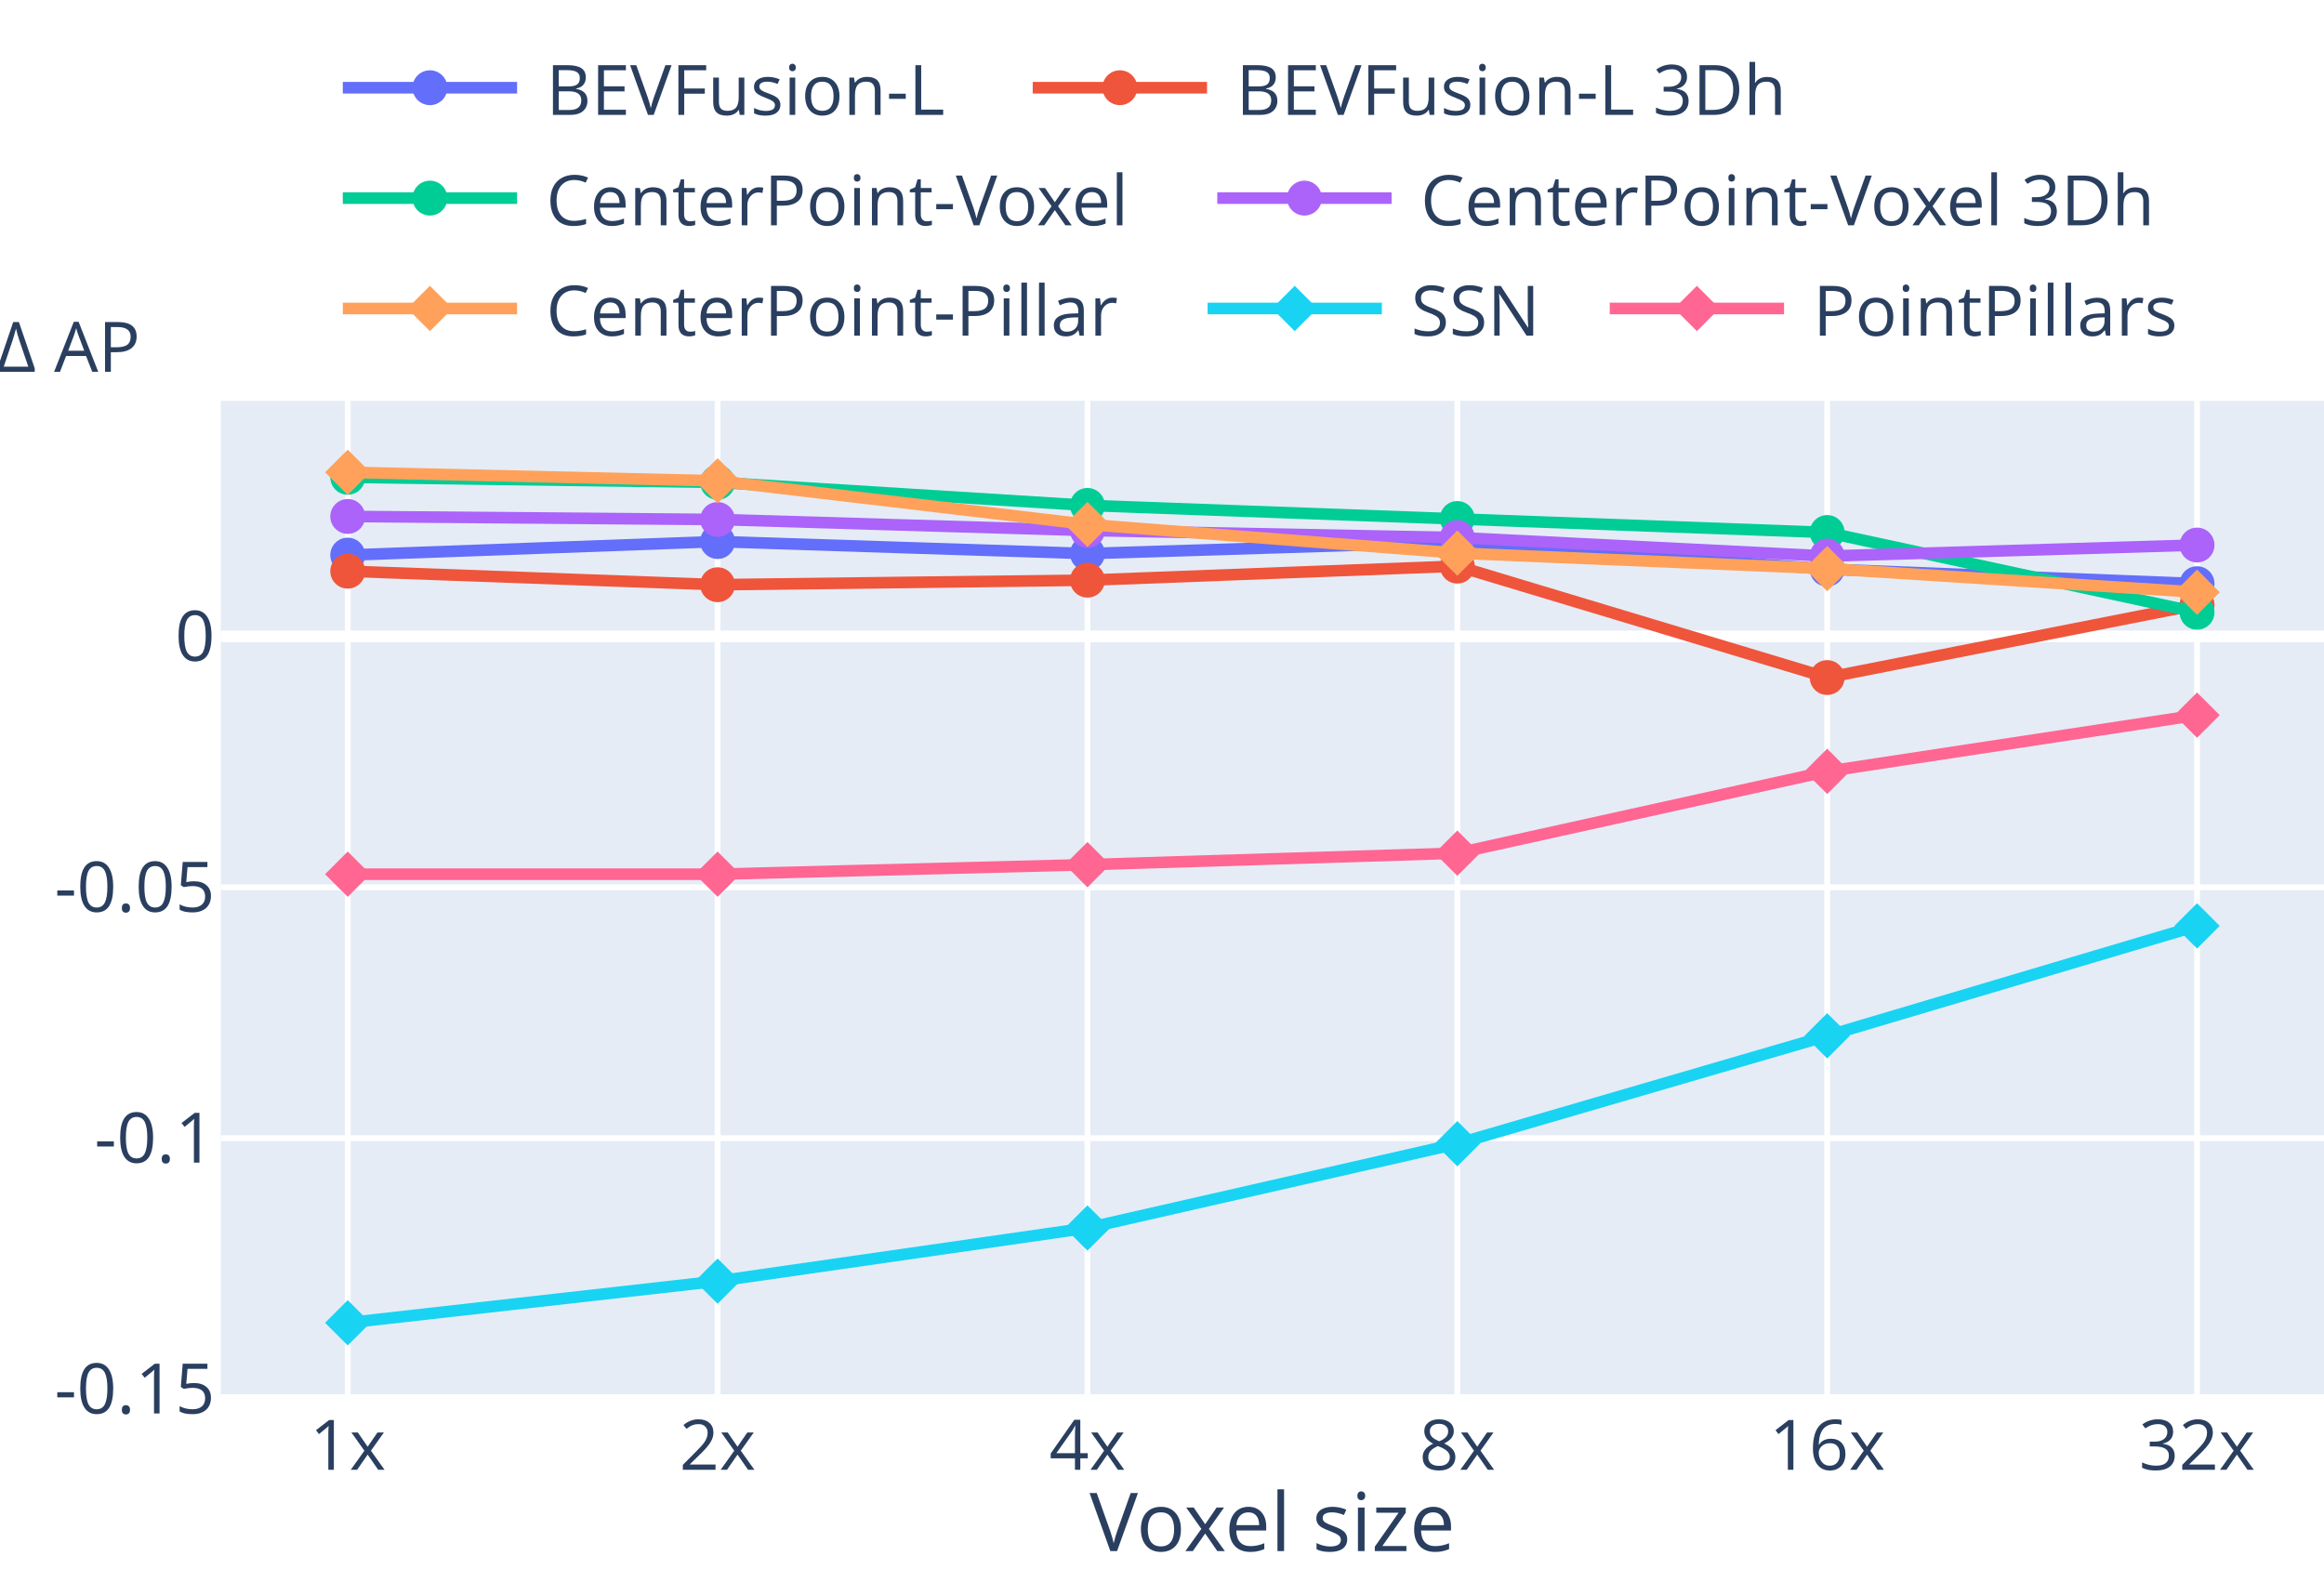
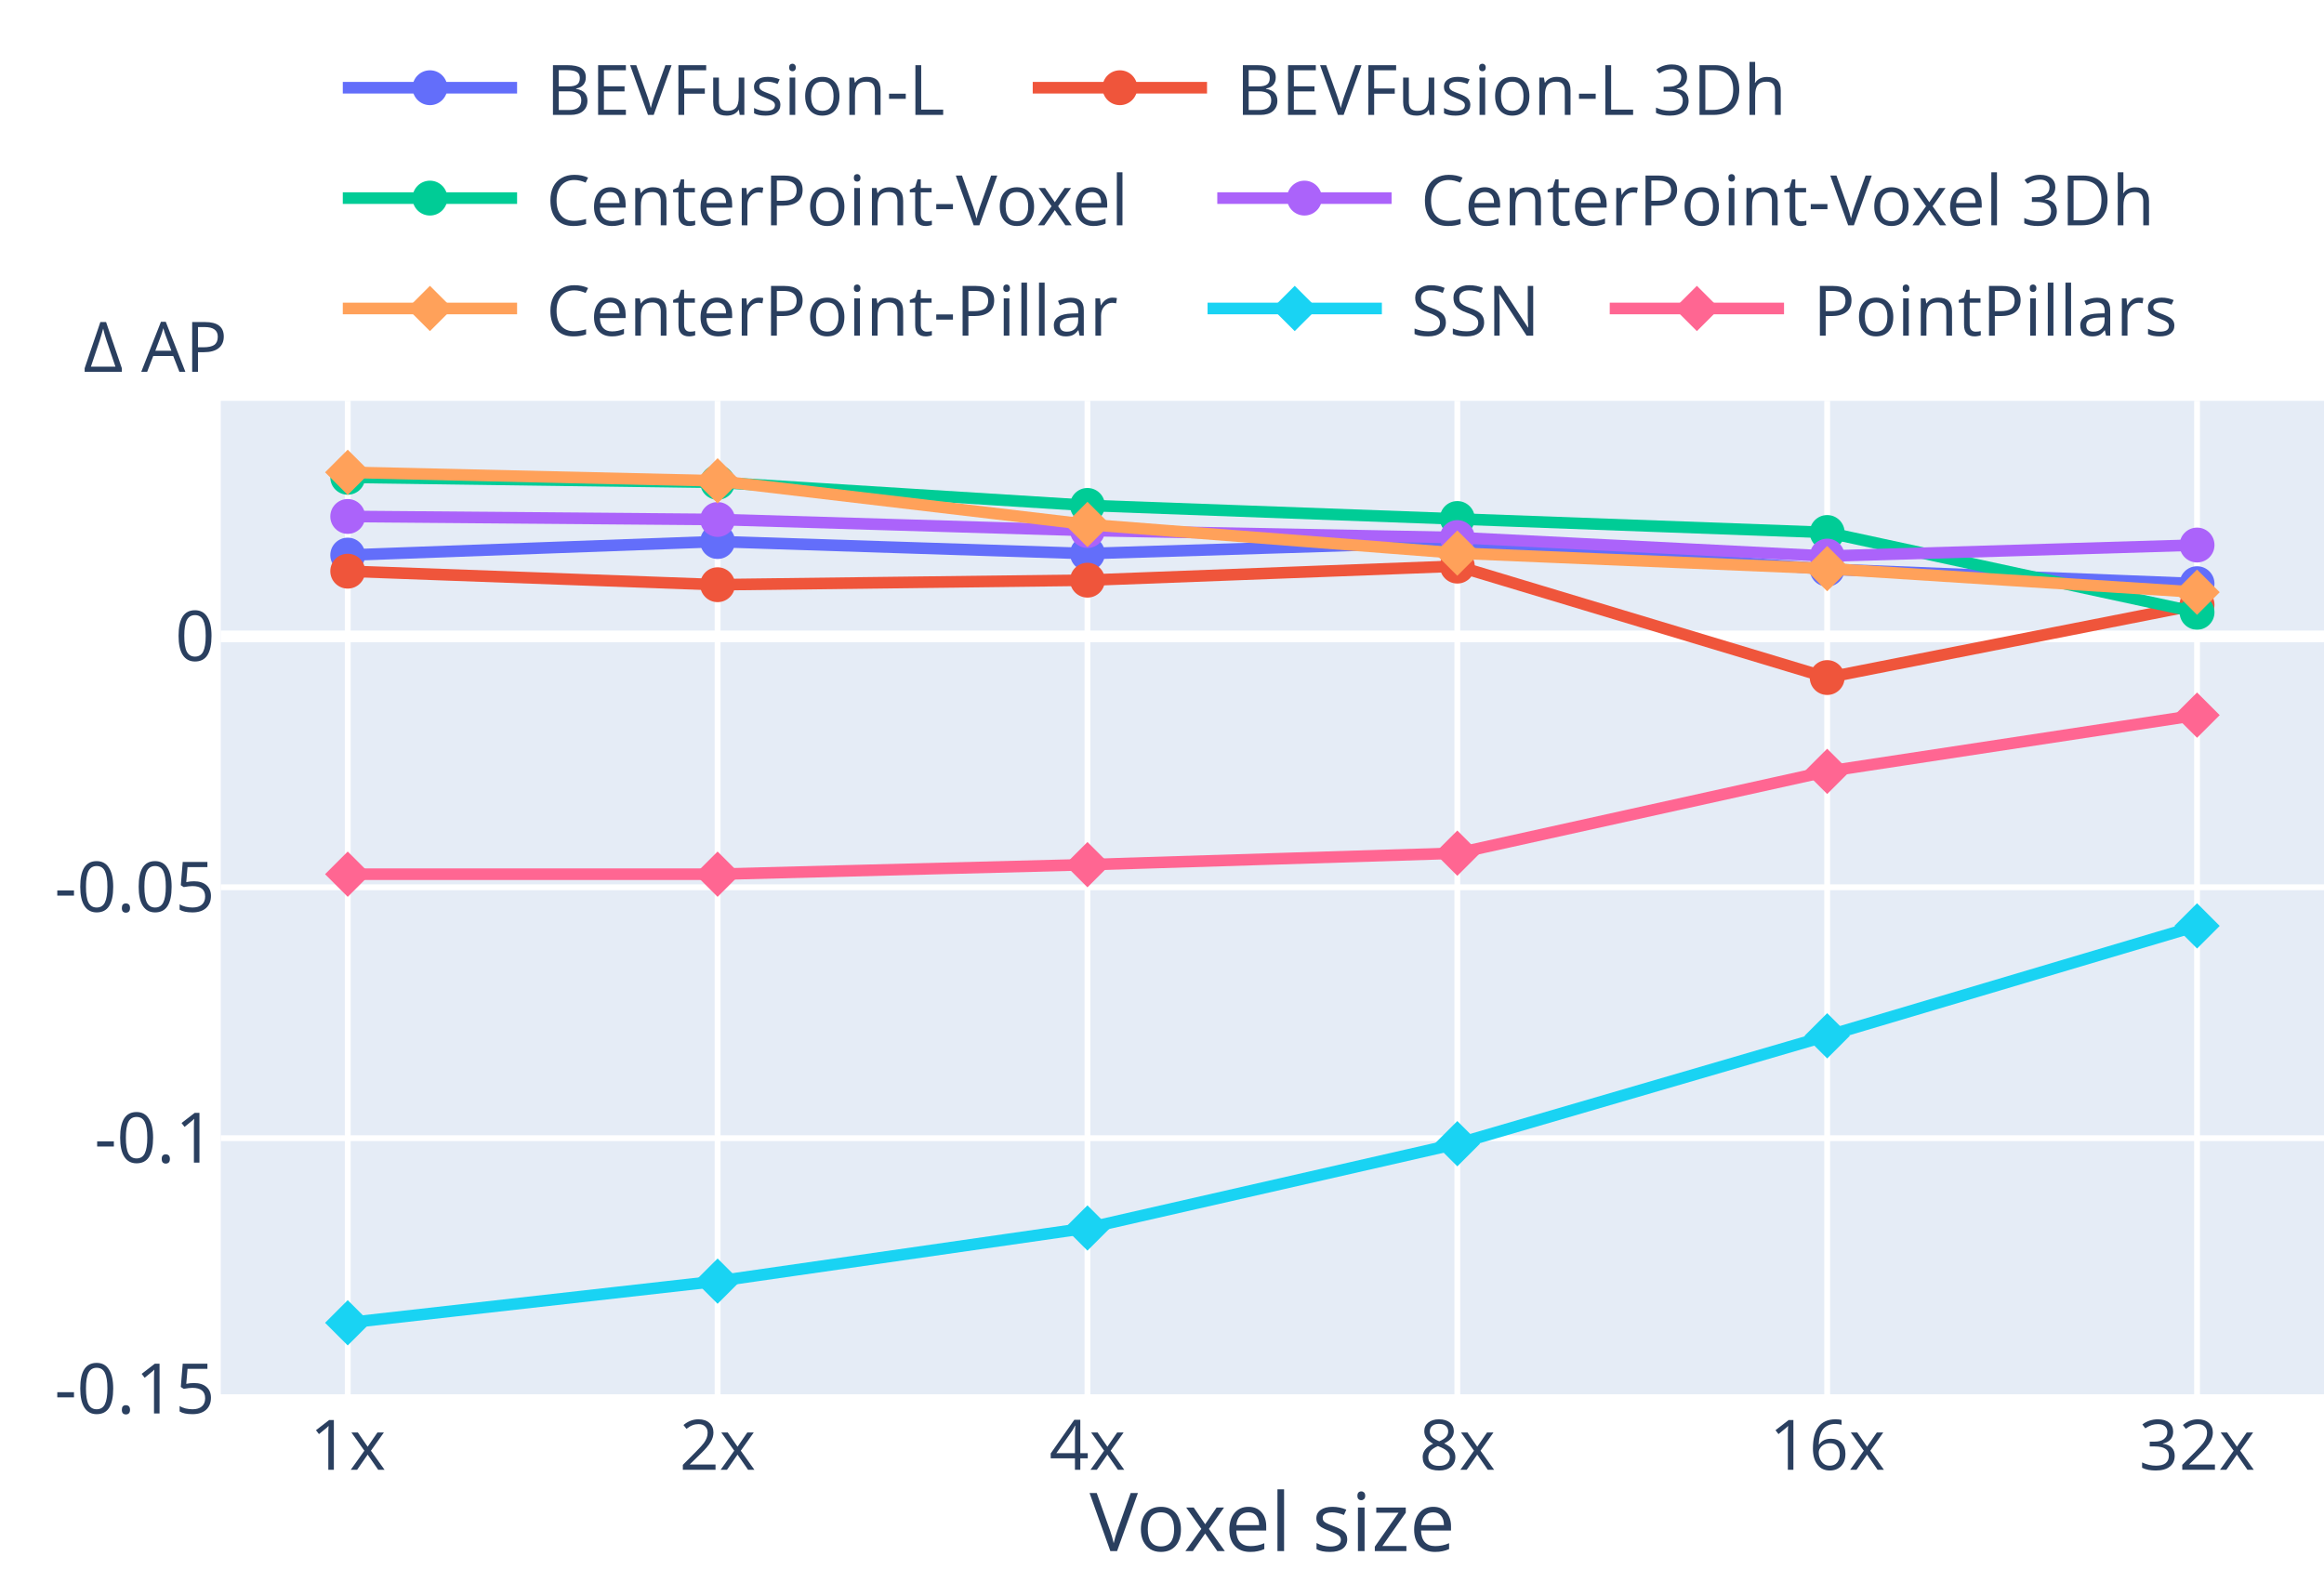
<svg xmlns="http://www.w3.org/2000/svg" class="main-svg" width="400" height="270" style="" viewBox="0 0 400 270">
  <rect x="0" y="0" width="400" height="270" style="fill: rgb(255, 255, 255); fill-opacity: 1;" />
-   <defs id="defs-f5703c">
+   <defs id="defs-67fd3c">
    <g class="clips">
-       <clipPath id="clipf5703cxyplot" class="plotclip">
+       <clipPath id="clip67fd3cxyplot" class="plotclip">
        <rect width="362" height="171" />
      </clipPath>
-       <clipPath class="axesclip" id="clipf5703cx">
+       <clipPath class="axesclip" id="clip67fd3cx">
        <rect x="38" y="0" width="362" height="270" />
      </clipPath>
-       <clipPath class="axesclip" id="clipf5703cy">
+       <clipPath class="axesclip" id="clip67fd3cy">
        <rect x="0" y="69" width="400" height="171" />
      </clipPath>
-       <clipPath class="axesclip" id="clipf5703cxy">
+       <clipPath class="axesclip" id="clip67fd3cxy">
        <rect x="38" y="69" width="362" height="171" />
      </clipPath>
    </g>
    <g class="gradients" />
    <g class="patterns" />
  </defs>
  <g class="bglayer">
    <rect class="bg" x="38" y="69" width="362" height="171" style="fill: rgb(229, 236, 246); fill-opacity: 1; stroke-width: 0;" />
  </g>
  <g class="layer-below">
    <g class="imagelayer" />
    <g class="shapelayer" />
  </g>
  <g class="cartesianlayer">
    <g class="subplot xy">
      <g class="layer-subplot">
        <g class="shapelayer" />
        <g class="imagelayer" />
      </g>
      <g class="minor-gridlayer">
        <g class="x" />
        <g class="y" />
      </g>
      <g class="gridlayer">
        <g class="x">
          <path class="xgrid crisp" transform="translate(59.85,0)" d="M0,69v171" style="stroke: rgb(255, 255, 255); stroke-opacity: 1; stroke-width: 1px;" />
          <path class="xgrid crisp" transform="translate(123.51,0)" d="M0,69v171" style="stroke: rgb(255, 255, 255); stroke-opacity: 1; stroke-width: 1px;" />
          <path class="xgrid crisp" transform="translate(187.17,0)" d="M0,69v171" style="stroke: rgb(255, 255, 255); stroke-opacity: 1; stroke-width: 1px;" />
          <path class="xgrid crisp" transform="translate(250.83,0)" d="M0,69v171" style="stroke: rgb(255, 255, 255); stroke-opacity: 1; stroke-width: 1px;" />
          <path class="xgrid crisp" transform="translate(314.49,0)" d="M0,69v171" style="stroke: rgb(255, 255, 255); stroke-opacity: 1; stroke-width: 1px;" />
          <path class="xgrid crisp" transform="translate(378.15,0)" d="M0,69v171" style="stroke: rgb(255, 255, 255); stroke-opacity: 1; stroke-width: 1px;" />
        </g>
        <g class="y">
          <path class="ygrid crisp" transform="translate(0,195.92)" d="M38,0h362" style="stroke: rgb(255, 255, 255); stroke-opacity: 1; stroke-width: 1px;" />
          <path class="ygrid crisp" transform="translate(0,152.73)" d="M38,0h362" style="stroke: rgb(255, 255, 255); stroke-opacity: 1; stroke-width: 1px;" />
        </g>
      </g>
      <g class="zerolinelayer">
        <path class="yzl zl crisp" transform="translate(0,109.54)" d="M38,0h362" style="stroke: rgb(255, 255, 255); stroke-opacity: 1; stroke-width: 2px;" />
      </g>
      <g class="layer-between">
        <g class="shapelayer" />
        <g class="imagelayer" />
      </g>
      <path class="xlines-below" />
      <path class="ylines-below" />
      <g class="overlines-below" />
      <g class="xaxislayer-below" />
      <g class="yaxislayer-below" />
      <g class="overaxes-below" />
      <g class="overplot">
-         <g class="xy" transform="translate(38,69)" clip-path="url(#clipf5703cxyplot)">
+         <g class="xy" transform="translate(38,69)" clip-path="url(#clip67fd3cxyplot)">
          <g class="scatterlayer mlayer">
-             <g class="trace scatter trace06397f" style="stroke-miterlimit: 2; opacity: 1;">
+             <g class="trace scatter trace381147" style="stroke-miterlimit: 2; opacity: 1;">
              <g class="fills" />
              <g class="errorbars" />
              <g class="lines">
                <path class="js-line" d="M21.85,26.55L85.51,24.22L149.17,26.29L212.83,24.31L276.49,28.97L340.15,31.47" style="vector-effect: none; fill: none; stroke: rgb(99, 110, 250); stroke-opacity: 1; stroke-width: 2px; opacity: 1;" />
              </g>
              <g class="points">
                <path class="point" transform="translate(21.85,26.55)" d="M3,0A3,3 0 1,1 0,-3A3,3 0 0,1 3,0Z" style="opacity: 1; stroke-width: 0px; fill: rgb(99, 110, 250); fill-opacity: 1;" />
                <path class="point" transform="translate(85.51,24.22)" d="M3,0A3,3 0 1,1 0,-3A3,3 0 0,1 3,0Z" style="opacity: 1; stroke-width: 0px; fill: rgb(99, 110, 250); fill-opacity: 1;" />
                <path class="point" transform="translate(149.17,26.29)" d="M3,0A3,3 0 1,1 0,-3A3,3 0 0,1 3,0Z" style="opacity: 1; stroke-width: 0px; fill: rgb(99, 110, 250); fill-opacity: 1;" />
                <path class="point" transform="translate(212.83,24.31)" d="M3,0A3,3 0 1,1 0,-3A3,3 0 0,1 3,0Z" style="opacity: 1; stroke-width: 0px; fill: rgb(99, 110, 250); fill-opacity: 1;" />
                <path class="point" transform="translate(276.49,28.97)" d="M3,0A3,3 0 1,1 0,-3A3,3 0 0,1 3,0Z" style="opacity: 1; stroke-width: 0px; fill: rgb(99, 110, 250); fill-opacity: 1;" />
                <path class="point" transform="translate(340.15,31.47)" d="M3,0A3,3 0 1,1 0,-3A3,3 0 0,1 3,0Z" style="opacity: 1; stroke-width: 0px; fill: rgb(99, 110, 250); fill-opacity: 1;" />
              </g>
              <g class="text" />
            </g>
-             <g class="trace scatter tracea82b89" style="stroke-miterlimit: 2; opacity: 1;">
+             <g class="trace scatter traced2f654" style="stroke-miterlimit: 2; opacity: 1;">
              <g class="fills" />
              <g class="errorbars" />
              <g class="lines">
                <path class="js-line" d="M21.85,29.32L85.51,31.65L149.17,30.87L212.83,28.45L276.49,47.63L340.15,35.1" style="vector-effect: none; fill: none; stroke: rgb(239, 85, 59); stroke-opacity: 1; stroke-width: 2px; opacity: 1;" />
              </g>
              <g class="points">
                <path class="point" transform="translate(21.85,29.32)" d="M3,0A3,3 0 1,1 0,-3A3,3 0 0,1 3,0Z" style="opacity: 1; stroke-width: 0px; fill: rgb(239, 85, 59); fill-opacity: 1;" />
                <path class="point" transform="translate(85.51,31.65)" d="M3,0A3,3 0 1,1 0,-3A3,3 0 0,1 3,0Z" style="opacity: 1; stroke-width: 0px; fill: rgb(239, 85, 59); fill-opacity: 1;" />
                <path class="point" transform="translate(149.17,30.87)" d="M3,0A3,3 0 1,1 0,-3A3,3 0 0,1 3,0Z" style="opacity: 1; stroke-width: 0px; fill: rgb(239, 85, 59); fill-opacity: 1;" />
                <path class="point" transform="translate(212.83,28.45)" d="M3,0A3,3 0 1,1 0,-3A3,3 0 0,1 3,0Z" style="opacity: 1; stroke-width: 0px; fill: rgb(239, 85, 59); fill-opacity: 1;" />
                <path class="point" transform="translate(276.49,47.63)" d="M3,0A3,3 0 1,1 0,-3A3,3 0 0,1 3,0Z" style="opacity: 1; stroke-width: 0px; fill: rgb(239, 85, 59); fill-opacity: 1;" />
                <path class="point" transform="translate(340.15,35.1)" d="M3,0A3,3 0 1,1 0,-3A3,3 0 0,1 3,0Z" style="opacity: 1; stroke-width: 0px; fill: rgb(239, 85, 59); fill-opacity: 1;" />
              </g>
              <g class="text" />
            </g>
-             <g class="trace scatter tracebecebd" style="stroke-miterlimit: 2; opacity: 1;">
+             <g class="trace scatter tracee406ee" style="stroke-miterlimit: 2; opacity: 1;">
              <g class="fills" />
              <g class="errorbars" />
              <g class="lines">
                <path class="js-line" d="M21.85,13.16L85.51,14.03L149.17,18L276.49,22.66L340.15,36.4" style="vector-effect: none; fill: none; stroke: rgb(0, 204, 150); stroke-opacity: 1; stroke-width: 2px; opacity: 1;" />
              </g>
              <g class="points">
                <path class="point" transform="translate(21.85,13.16)" d="M3,0A3,3 0 1,1 0,-3A3,3 0 0,1 3,0Z" style="opacity: 1; stroke-width: 0px; fill: rgb(0, 204, 150); fill-opacity: 1;" />
                <path class="point" transform="translate(85.51,14.03)" d="M3,0A3,3 0 1,1 0,-3A3,3 0 0,1 3,0Z" style="opacity: 1; stroke-width: 0px; fill: rgb(0, 204, 150); fill-opacity: 1;" />
                <path class="point" transform="translate(149.17,18)" d="M3,0A3,3 0 1,1 0,-3A3,3 0 0,1 3,0Z" style="opacity: 1; stroke-width: 0px; fill: rgb(0, 204, 150); fill-opacity: 1;" />
                <path class="point" transform="translate(212.83,20.25)" d="M3,0A3,3 0 1,1 0,-3A3,3 0 0,1 3,0Z" style="opacity: 1; stroke-width: 0px; fill: rgb(0, 204, 150); fill-opacity: 1;" />
                <path class="point" transform="translate(276.49,22.66)" d="M3,0A3,3 0 1,1 0,-3A3,3 0 0,1 3,0Z" style="opacity: 1; stroke-width: 0px; fill: rgb(0, 204, 150); fill-opacity: 1;" />
                <path class="point" transform="translate(340.15,36.4)" d="M3,0A3,3 0 1,1 0,-3A3,3 0 0,1 3,0Z" style="opacity: 1; stroke-width: 0px; fill: rgb(0, 204, 150); fill-opacity: 1;" />
              </g>
              <g class="text" />
            </g>
-             <g class="trace scatter trace580da7" style="stroke-miterlimit: 2; opacity: 1;">
+             <g class="trace scatter trace17a9a8" style="stroke-miterlimit: 2; opacity: 1;">
              <g class="fills" />
              <g class="errorbars" />
              <g class="lines">
                <path class="js-line" d="M21.85,19.9L85.51,20.42L149.17,22.32L212.83,23.53L276.49,26.72L340.15,24.82" style="vector-effect: none; fill: none; stroke: rgb(171, 99, 250); stroke-opacity: 1; stroke-width: 2px; opacity: 1;" />
              </g>
              <g class="points">
                <path class="point" transform="translate(21.85,19.9)" d="M3,0A3,3 0 1,1 0,-3A3,3 0 0,1 3,0Z" style="opacity: 1; stroke-width: 0px; fill: rgb(171, 99, 250); fill-opacity: 1;" />
                <path class="point" transform="translate(85.51,20.42)" d="M3,0A3,3 0 1,1 0,-3A3,3 0 0,1 3,0Z" style="opacity: 1; stroke-width: 0px; fill: rgb(171, 99, 250); fill-opacity: 1;" />
                <path class="point" transform="translate(149.17,22.32)" d="M3,0A3,3 0 1,1 0,-3A3,3 0 0,1 3,0Z" style="opacity: 1; stroke-width: 0px; fill: rgb(171, 99, 250); fill-opacity: 1;" />
                <path class="point" transform="translate(212.83,23.53)" d="M3,0A3,3 0 1,1 0,-3A3,3 0 0,1 3,0Z" style="opacity: 1; stroke-width: 0px; fill: rgb(171, 99, 250); fill-opacity: 1;" />
                <path class="point" transform="translate(276.49,26.72)" d="M3,0A3,3 0 1,1 0,-3A3,3 0 0,1 3,0Z" style="opacity: 1; stroke-width: 0px; fill: rgb(171, 99, 250); fill-opacity: 1;" />
                <path class="point" transform="translate(340.15,24.82)" d="M3,0A3,3 0 1,1 0,-3A3,3 0 0,1 3,0Z" style="opacity: 1; stroke-width: 0px; fill: rgb(171, 99, 250); fill-opacity: 1;" />
              </g>
              <g class="text" />
            </g>
-             <g class="trace scatter traceb08303" style="stroke-miterlimit: 2; opacity: 1;">
+             <g class="trace scatter traced54bc9" style="stroke-miterlimit: 2; opacity: 1;">
              <g class="fills" />
              <g class="errorbars" />
              <g class="lines">
                <path class="js-line" d="M21.85,12.3L85.51,13.77L149.17,21.28L212.83,26.21L276.49,28.88L340.15,32.94" style="vector-effect: none; fill: none; stroke: rgb(255, 161, 90); stroke-opacity: 1; stroke-width: 2px; opacity: 1;" />
              </g>
              <g class="points">
                <path class="point" transform="translate(21.85,12.3)" d="M3.9,0L0,3.9L-3.9,0L0,-3.9Z" style="opacity: 1; stroke-width: 0px; fill: rgb(255, 161, 90); fill-opacity: 1;" />
                <path class="point" transform="translate(85.51,13.77)" d="M3.9,0L0,3.9L-3.9,0L0,-3.9Z" style="opacity: 1; stroke-width: 0px; fill: rgb(255, 161, 90); fill-opacity: 1;" />
                <path class="point" transform="translate(149.17,21.28)" d="M3.9,0L0,3.9L-3.9,0L0,-3.9Z" style="opacity: 1; stroke-width: 0px; fill: rgb(255, 161, 90); fill-opacity: 1;" />
                <path class="point" transform="translate(212.83,26.21)" d="M3.9,0L0,3.9L-3.9,0L0,-3.9Z" style="opacity: 1; stroke-width: 0px; fill: rgb(255, 161, 90); fill-opacity: 1;" />
                <path class="point" transform="translate(276.49,28.88)" d="M3.9,0L0,3.9L-3.9,0L0,-3.9Z" style="opacity: 1; stroke-width: 0px; fill: rgb(255, 161, 90); fill-opacity: 1;" />
                <path class="point" transform="translate(340.15,32.94)" d="M3.9,0L0,3.9L-3.9,0L0,-3.9Z" style="opacity: 1; stroke-width: 0px; fill: rgb(255, 161, 90); fill-opacity: 1;" />
              </g>
              <g class="text" />
            </g>
-             <g class="trace scatter trace14fe65" style="stroke-miterlimit: 2; opacity: 1;">
+             <g class="trace scatter trace726874" style="stroke-miterlimit: 2; opacity: 1;">
              <g class="fills" />
              <g class="errorbars" />
              <g class="lines">
                <path class="js-line" d="M21.85,158.7L85.51,151.53L149.17,142.38L212.83,127.87L276.49,109.3L340.15,90.38" style="vector-effect: none; fill: none; stroke: rgb(25, 211, 243); stroke-opacity: 1; stroke-width: 2px; opacity: 1;" />
              </g>
              <g class="points">
                <path class="point" transform="translate(21.85,158.7)" d="M3.9,0L0,3.9L-3.9,0L0,-3.9Z" style="opacity: 1; stroke-width: 0px; fill: rgb(25, 211, 243); fill-opacity: 1;" />
                <path class="point" transform="translate(85.51,151.53)" d="M3.9,0L0,3.9L-3.9,0L0,-3.9Z" style="opacity: 1; stroke-width: 0px; fill: rgb(25, 211, 243); fill-opacity: 1;" />
                <path class="point" transform="translate(149.17,142.38)" d="M3.9,0L0,3.9L-3.9,0L0,-3.9Z" style="opacity: 1; stroke-width: 0px; fill: rgb(25, 211, 243); fill-opacity: 1;" />
                <path class="point" transform="translate(212.83,127.87)" d="M3.9,0L0,3.9L-3.9,0L0,-3.9Z" style="opacity: 1; stroke-width: 0px; fill: rgb(25, 211, 243); fill-opacity: 1;" />
                <path class="point" transform="translate(276.49,109.3)" d="M3.9,0L0,3.9L-3.9,0L0,-3.9Z" style="opacity: 1; stroke-width: 0px; fill: rgb(25, 211, 243); fill-opacity: 1;" />
                <path class="point" transform="translate(340.15,90.38)" d="M3.9,0L0,3.9L-3.9,0L0,-3.9Z" style="opacity: 1; stroke-width: 0px; fill: rgb(25, 211, 243); fill-opacity: 1;" />
              </g>
              <g class="text" />
            </g>
-             <g class="trace scatter tracebe116a" style="stroke-miterlimit: 2; opacity: 1;">
+             <g class="trace scatter trace0f51cb" style="stroke-miterlimit: 2; opacity: 1;">
              <g class="fills" />
              <g class="errorbars" />
              <g class="lines">
                <path class="js-line" d="M21.85,81.48L85.51,81.48L149.17,79.84L212.83,77.86L276.49,63.78L340.15,54.1" style="vector-effect: none; fill: none; stroke: rgb(255, 102, 146); stroke-opacity: 1; stroke-width: 2px; opacity: 1;" />
              </g>
              <g class="points">
                <path class="point" transform="translate(21.85,81.48)" d="M3.9,0L0,3.9L-3.9,0L0,-3.9Z" style="opacity: 1; stroke-width: 0px; fill: rgb(255, 102, 146); fill-opacity: 1;" />
                <path class="point" transform="translate(85.51,81.48)" d="M3.9,0L0,3.9L-3.9,0L0,-3.9Z" style="opacity: 1; stroke-width: 0px; fill: rgb(255, 102, 146); fill-opacity: 1;" />
                <path class="point" transform="translate(149.17,79.84)" d="M3.9,0L0,3.9L-3.9,0L0,-3.9Z" style="opacity: 1; stroke-width: 0px; fill: rgb(255, 102, 146); fill-opacity: 1;" />
                <path class="point" transform="translate(212.83,77.86)" d="M3.9,0L0,3.9L-3.9,0L0,-3.9Z" style="opacity: 1; stroke-width: 0px; fill: rgb(255, 102, 146); fill-opacity: 1;" />
                <path class="point" transform="translate(276.49,63.78)" d="M3.9,0L0,3.9L-3.9,0L0,-3.9Z" style="opacity: 1; stroke-width: 0px; fill: rgb(255, 102, 146); fill-opacity: 1;" />
                <path class="point" transform="translate(340.15,54.1)" d="M3.9,0L0,3.9L-3.9,0L0,-3.9Z" style="opacity: 1; stroke-width: 0px; fill: rgb(255, 102, 146); fill-opacity: 1;" />
              </g>
              <g class="text" />
            </g>
          </g>
        </g>
      </g>
      <g class="zerolinelayer-above" />
      <path class="xlines-above crisp" d="M0,0" style="fill: none;" />
      <path class="ylines-above crisp" d="M0,0" style="fill: none;" />
      <g class="overlines-above" />
      <g class="xaxislayer-above">
        <g class="xtick">
          <text text-anchor="middle" x="0" y="253" transform="translate(59.85,0)" style="font-family: 'Open Sans', verdana, arial, sans-serif; font-size: 12px; fill: rgb(42, 63, 95); fill-opacity: 1; white-space: pre;">1x</text>
        </g>
        <g class="xtick">
          <text text-anchor="middle" x="0" y="253" transform="translate(123.51,0)" style="font-family: 'Open Sans', verdana, arial, sans-serif; font-size: 12px; fill: rgb(42, 63, 95); fill-opacity: 1; white-space: pre;">2x</text>
        </g>
        <g class="xtick">
          <text text-anchor="middle" x="0" y="253" transform="translate(187.17,0)" style="font-family: 'Open Sans', verdana, arial, sans-serif; font-size: 12px; fill: rgb(42, 63, 95); fill-opacity: 1; white-space: pre;">4x</text>
        </g>
        <g class="xtick">
          <text text-anchor="middle" x="0" y="253" transform="translate(250.83,0)" style="font-family: 'Open Sans', verdana, arial, sans-serif; font-size: 12px; fill: rgb(42, 63, 95); fill-opacity: 1; white-space: pre;">8x</text>
        </g>
        <g class="xtick">
          <text text-anchor="middle" x="0" y="253" transform="translate(314.49,0)" style="font-family: 'Open Sans', verdana, arial, sans-serif; font-size: 12px; fill: rgb(42, 63, 95); fill-opacity: 1; white-space: pre;">16x</text>
        </g>
        <g class="xtick">
          <text text-anchor="middle" x="0" y="253" transform="translate(378.15,0)" style="font-family: 'Open Sans', verdana, arial, sans-serif; font-size: 12px; fill: rgb(42, 63, 95); fill-opacity: 1; white-space: pre;">32x</text>
        </g>
      </g>
      <g class="yaxislayer-above">
        <g class="ytick">
          <text text-anchor="end" x="37" y="4.2" transform="translate(0,239.1)" style="font-family: 'Open Sans', verdana, arial, sans-serif; font-size: 12px; fill: rgb(42, 63, 95); fill-opacity: 1; white-space: pre;">-0.15</text>
        </g>
        <g class="ytick">
          <text text-anchor="end" x="37" y="4.2" style="font-family: 'Open Sans', verdana, arial, sans-serif; font-size: 12px; fill: rgb(42, 63, 95); fill-opacity: 1; white-space: pre;" transform="translate(0,195.92)">-0.1</text>
        </g>
        <g class="ytick">
          <text text-anchor="end" x="37" y="4.2" style="font-family: 'Open Sans', verdana, arial, sans-serif; font-size: 12px; fill: rgb(42, 63, 95); fill-opacity: 1; white-space: pre;" transform="translate(0,152.73)">-0.05</text>
        </g>
        <g class="ytick">
          <text text-anchor="end" x="37" y="4.2" style="font-family: 'Open Sans', verdana, arial, sans-serif; font-size: 12px; fill: rgb(42, 63, 95); fill-opacity: 1; white-space: pre;" transform="translate(0,109.54)">0</text>
        </g>
      </g>
      <g class="overaxes-above" />
    </g>
  </g>
  <g class="polarlayer" />
  <g class="smithlayer" />
  <g class="ternarylayer" />
  <g class="geolayer" />
  <g class="funnelarealayer" />
  <g class="pielayer" />
  <g class="iciclelayer" />
  <g class="treemaplayer" />
  <g class="sunburstlayer" />
  <g class="glimages" />
-   <defs id="topdefs-f5703c">
+   <defs id="topdefs-67fd3c">
    <g class="clips" />
-     <clipPath id="legendf5703c">
+     <clipPath id="legend67fd3c">
      <rect width="330" height="67" x="0" y="0" />
    </clipPath>
  </defs>
  <g class="layer-above">
    <g class="imagelayer" />
    <g class="shapelayer" />
  </g>
  <g class="infolayer">
    <g class="legend" pointer-events="all" transform="translate(54,0.6)">
      <rect class="bg" shape-rendering="crispEdges" width="330" height="67" x="0" y="0" style="stroke: rgb(68, 68, 68); stroke-opacity: 1; fill: rgb(255, 255, 255); fill-opacity: 1; stroke-width: 0px;" />
-       <g class="scrollbox" transform="" clip-path="url(#legendf5703c)">
+       <g class="scrollbox" transform="" clip-path="url(#legend67fd3c)">
        <g class="groups" transform="">
          <g class="traces" transform="translate(0,14.5)" style="opacity: 1;">
            <text class="legendtext" text-anchor="start" x="40" y="4.68" style="font-family: 'Open Sans', verdana, arial, sans-serif; font-size: 12px; fill: rgb(42, 63, 95); fill-opacity: 1; white-space: pre;">BEVFusion-L</text>
            <g class="layers" style="opacity: 1;">
              <g class="legendfill" />
              <g class="legendlines">
                <path class="js-line" d="M5,0h30" style="fill: none; stroke: rgb(99, 110, 250); stroke-opacity: 1; stroke-width: 2px;" />
              </g>
              <g class="legendsymbols">
                <g class="legendpoints">
                  <path class="scatterpts" transform="translate(20,0)" d="M3,0A3,3 0 1,1 0,-3A3,3 0 0,1 3,0Z" style="opacity: 1; stroke-width: 0px; fill: rgb(99, 110, 250); fill-opacity: 1;" />
                </g>
              </g>
            </g>
            <rect class="legendtoggle" x="0" y="-9.5" width="116.25" height="19" style="fill: rgb(0, 0, 0); fill-opacity: 0;" />
          </g>
        </g>
        <g class="groups" transform="translate(118.75,0)">
          <g class="traces" transform="translate(0,14.5)" style="opacity: 1;">
            <text class="legendtext" text-anchor="start" x="40" y="4.68" style="font-family: 'Open Sans', verdana, arial, sans-serif; font-size: 12px; fill: rgb(42, 63, 95); fill-opacity: 1; white-space: pre;">BEVFusion-L 3Dh</text>
            <g class="layers" style="opacity: 1;">
              <g class="legendfill" />
              <g class="legendlines">
                <path class="js-line" d="M5,0h30" style="fill: none; stroke: rgb(239, 85, 59); stroke-opacity: 1; stroke-width: 2px;" />
              </g>
              <g class="legendsymbols">
                <g class="legendpoints">
                  <path class="scatterpts" transform="translate(20,0)" d="M3,0A3,3 0 1,1 0,-3A3,3 0 0,1 3,0Z" style="opacity: 1; stroke-width: 0px; fill: rgb(239, 85, 59); fill-opacity: 1;" />
                </g>
              </g>
            </g>
            <rect class="legendtoggle" x="0" y="-9.5" width="144.219" height="19" style="fill: rgb(0, 0, 0); fill-opacity: 0;" />
          </g>
        </g>
        <g class="groups" transform="translate(0,19)">
          <g class="traces" transform="translate(0,14.5)" style="opacity: 1;">
            <text class="legendtext" text-anchor="start" x="40" y="4.68" style="font-family: 'Open Sans', verdana, arial, sans-serif; font-size: 12px; fill: rgb(42, 63, 95); fill-opacity: 1; white-space: pre;">CenterPoint-Voxel</text>
            <g class="layers" style="opacity: 1;">
              <g class="legendfill" />
              <g class="legendlines">
                <path class="js-line" d="M5,0h30" style="fill: none; stroke: rgb(0, 204, 150); stroke-opacity: 1; stroke-width: 2px;" />
              </g>
              <g class="legendsymbols">
                <g class="legendpoints">
                  <path class="scatterpts" transform="translate(20,0)" d="M3,0A3,3 0 1,1 0,-3A3,3 0 0,1 3,0Z" style="opacity: 1; stroke-width: 0px; fill: rgb(0, 204, 150); fill-opacity: 1;" />
                </g>
              </g>
            </g>
            <rect class="legendtoggle" x="0" y="-9.5" width="148.016" height="19" style="fill: rgb(0, 0, 0); fill-opacity: 0;" />
          </g>
        </g>
        <g class="groups" transform="translate(150.5156,19)">
          <g class="traces" transform="translate(0,14.5)" style="opacity: 1;">
            <text class="legendtext" text-anchor="start" x="40" y="4.68" style="font-family: 'Open Sans', verdana, arial, sans-serif; font-size: 12px; fill: rgb(42, 63, 95); fill-opacity: 1; white-space: pre;">CenterPoint-Voxel 3Dh</text>
            <g class="layers" style="opacity: 1;">
              <g class="legendfill" />
              <g class="legendlines">
                <path class="js-line" d="M5,0h30" style="fill: none; stroke: rgb(171, 99, 250); stroke-opacity: 1; stroke-width: 2px;" />
              </g>
              <g class="legendsymbols">
                <g class="legendpoints">
                  <path class="scatterpts" transform="translate(20,0)" d="M3,0A3,3 0 1,1 0,-3A3,3 0 0,1 3,0Z" style="opacity: 1; stroke-width: 0px; fill: rgb(171, 99, 250); fill-opacity: 1;" />
                </g>
              </g>
            </g>
            <rect class="legendtoggle" x="0" y="-9.5" width="176.312" height="19" style="fill: rgb(0, 0, 0); fill-opacity: 0;" />
          </g>
        </g>
        <g class="groups" transform="translate(0,38)">
          <g class="traces" transform="translate(0,14.5)" style="opacity: 1;">
            <text class="legendtext" text-anchor="start" x="40" y="4.68" style="font-family: 'Open Sans', verdana, arial, sans-serif; font-size: 12px; fill: rgb(42, 63, 95); fill-opacity: 1; white-space: pre;">CenterPoint-Pillar</text>
            <g class="layers" style="opacity: 1;">
              <g class="legendfill" />
              <g class="legendlines">
                <path class="js-line" d="M5,0h30" style="fill: none; stroke: rgb(255, 161, 90); stroke-opacity: 1; stroke-width: 2px;" />
              </g>
              <g class="legendsymbols">
                <g class="legendpoints">
                  <path class="scatterpts" transform="translate(20,0)" d="M3.9,0L0,3.9L-3.9,0L0,-3.9Z" style="opacity: 1; stroke-width: 0px; fill: rgb(255, 161, 90); fill-opacity: 1;" />
                </g>
              </g>
            </g>
            <rect class="legendtoggle" x="0" y="-9.5" width="146.344" height="19" style="fill: rgb(0, 0, 0); fill-opacity: 0;" />
          </g>
        </g>
        <g class="groups" transform="translate(148.8438,38)">
          <g class="traces" transform="translate(0,14.5)" style="opacity: 1;">
            <text class="legendtext" text-anchor="start" x="40" y="4.68" style="font-family: 'Open Sans', verdana, arial, sans-serif; font-size: 12px; fill: rgb(42, 63, 95); fill-opacity: 1; white-space: pre;">SSN</text>
            <g class="layers" style="opacity: 1;">
              <g class="legendfill" />
              <g class="legendlines">
                <path class="js-line" d="M5,0h30" style="fill: none; stroke: rgb(25, 211, 243); stroke-opacity: 1; stroke-width: 2px;" />
              </g>
              <g class="legendsymbols">
                <g class="legendpoints">
                  <path class="scatterpts" transform="translate(20,0)" d="M3.9,0L0,3.9L-3.9,0L0,-3.9Z" style="opacity: 1; stroke-width: 0px; fill: rgb(25, 211, 243); fill-opacity: 1;" />
                </g>
              </g>
            </g>
            <rect class="legendtoggle" x="0" y="-9.5" width="66.719" height="19" style="fill: rgb(0, 0, 0); fill-opacity: 0;" />
          </g>
        </g>
        <g class="groups" transform="translate(218.0625,38)">
          <g class="traces" transform="translate(0,14.5)" style="opacity: 1;">
            <text class="legendtext" text-anchor="start" x="40" y="4.68" style="font-family: 'Open Sans', verdana, arial, sans-serif; font-size: 12px; fill: rgb(42, 63, 95); fill-opacity: 1; white-space: pre;">PointPillars</text>
            <g class="layers" style="opacity: 1;">
              <g class="legendfill" />
              <g class="legendlines">
                <path class="js-line" d="M5,0h30" style="fill: none; stroke: rgb(255, 102, 146); stroke-opacity: 1; stroke-width: 2px;" />
              </g>
              <g class="legendsymbols">
                <g class="legendpoints">
                  <path class="scatterpts" transform="translate(20,0)" d="M3.9,0L0,3.9L-3.9,0L0,-3.9Z" style="opacity: 1; stroke-width: 0px; fill: rgb(255, 102, 146); fill-opacity: 1;" />
                </g>
              </g>
            </g>
            <rect class="legendtoggle" x="0" y="-9.5" width="107.812" height="19" style="fill: rgb(0, 0, 0); fill-opacity: 0;" />
          </g>
        </g>
      </g>
      <rect class="scrollbar" rx="20" ry="3" width="0" height="0" x="0" y="0" style="fill: rgb(128, 139, 164); fill-opacity: 1;" />
    </g>
    <g class="g-gtitle" />
    <g class="g-xtitle" transform="translate(0,-2.3)">
      <text class="xtitle" x="219" y="269.3" text-anchor="middle" style="opacity: 1; font-family: 'Open Sans', verdana, arial, sans-serif; font-size: 14px; fill: rgb(42, 63, 95); fill-opacity: 1; white-space: pre;">Voxel size</text>
    </g>
    <g class="g-ytitle" />
    <g class="annotation" data-index="0" style="opacity: 1;">
-       <g class="annotation-text-g" transform="rotate(0,11.87,60)">
-         <g class="cursor-pointer" transform="translate(-4,51)">
+       <g class="annotation-text-g" transform="rotate(0,26.35,60)">
+         <g class="cursor-pointer" transform="translate(11,51)">
          <rect class="bg" x="0.5" y="0.5" width="30" height="17" style="stroke-width: 1px; stroke: rgb(0, 0, 0); stroke-opacity: 0; fill: rgb(0, 0, 0); fill-opacity: 0;" />
          <text class="annotation-text" text-anchor="middle" x="15.734" y="13" style="font-family: 'Open Sans', verdana, arial, sans-serif; font-size: 12px; fill: rgb(42, 63, 95); fill-opacity: 1; white-space: pre;">Δ AP</text>
        </g>
      </g>
    </g>
  </g>
</svg>
